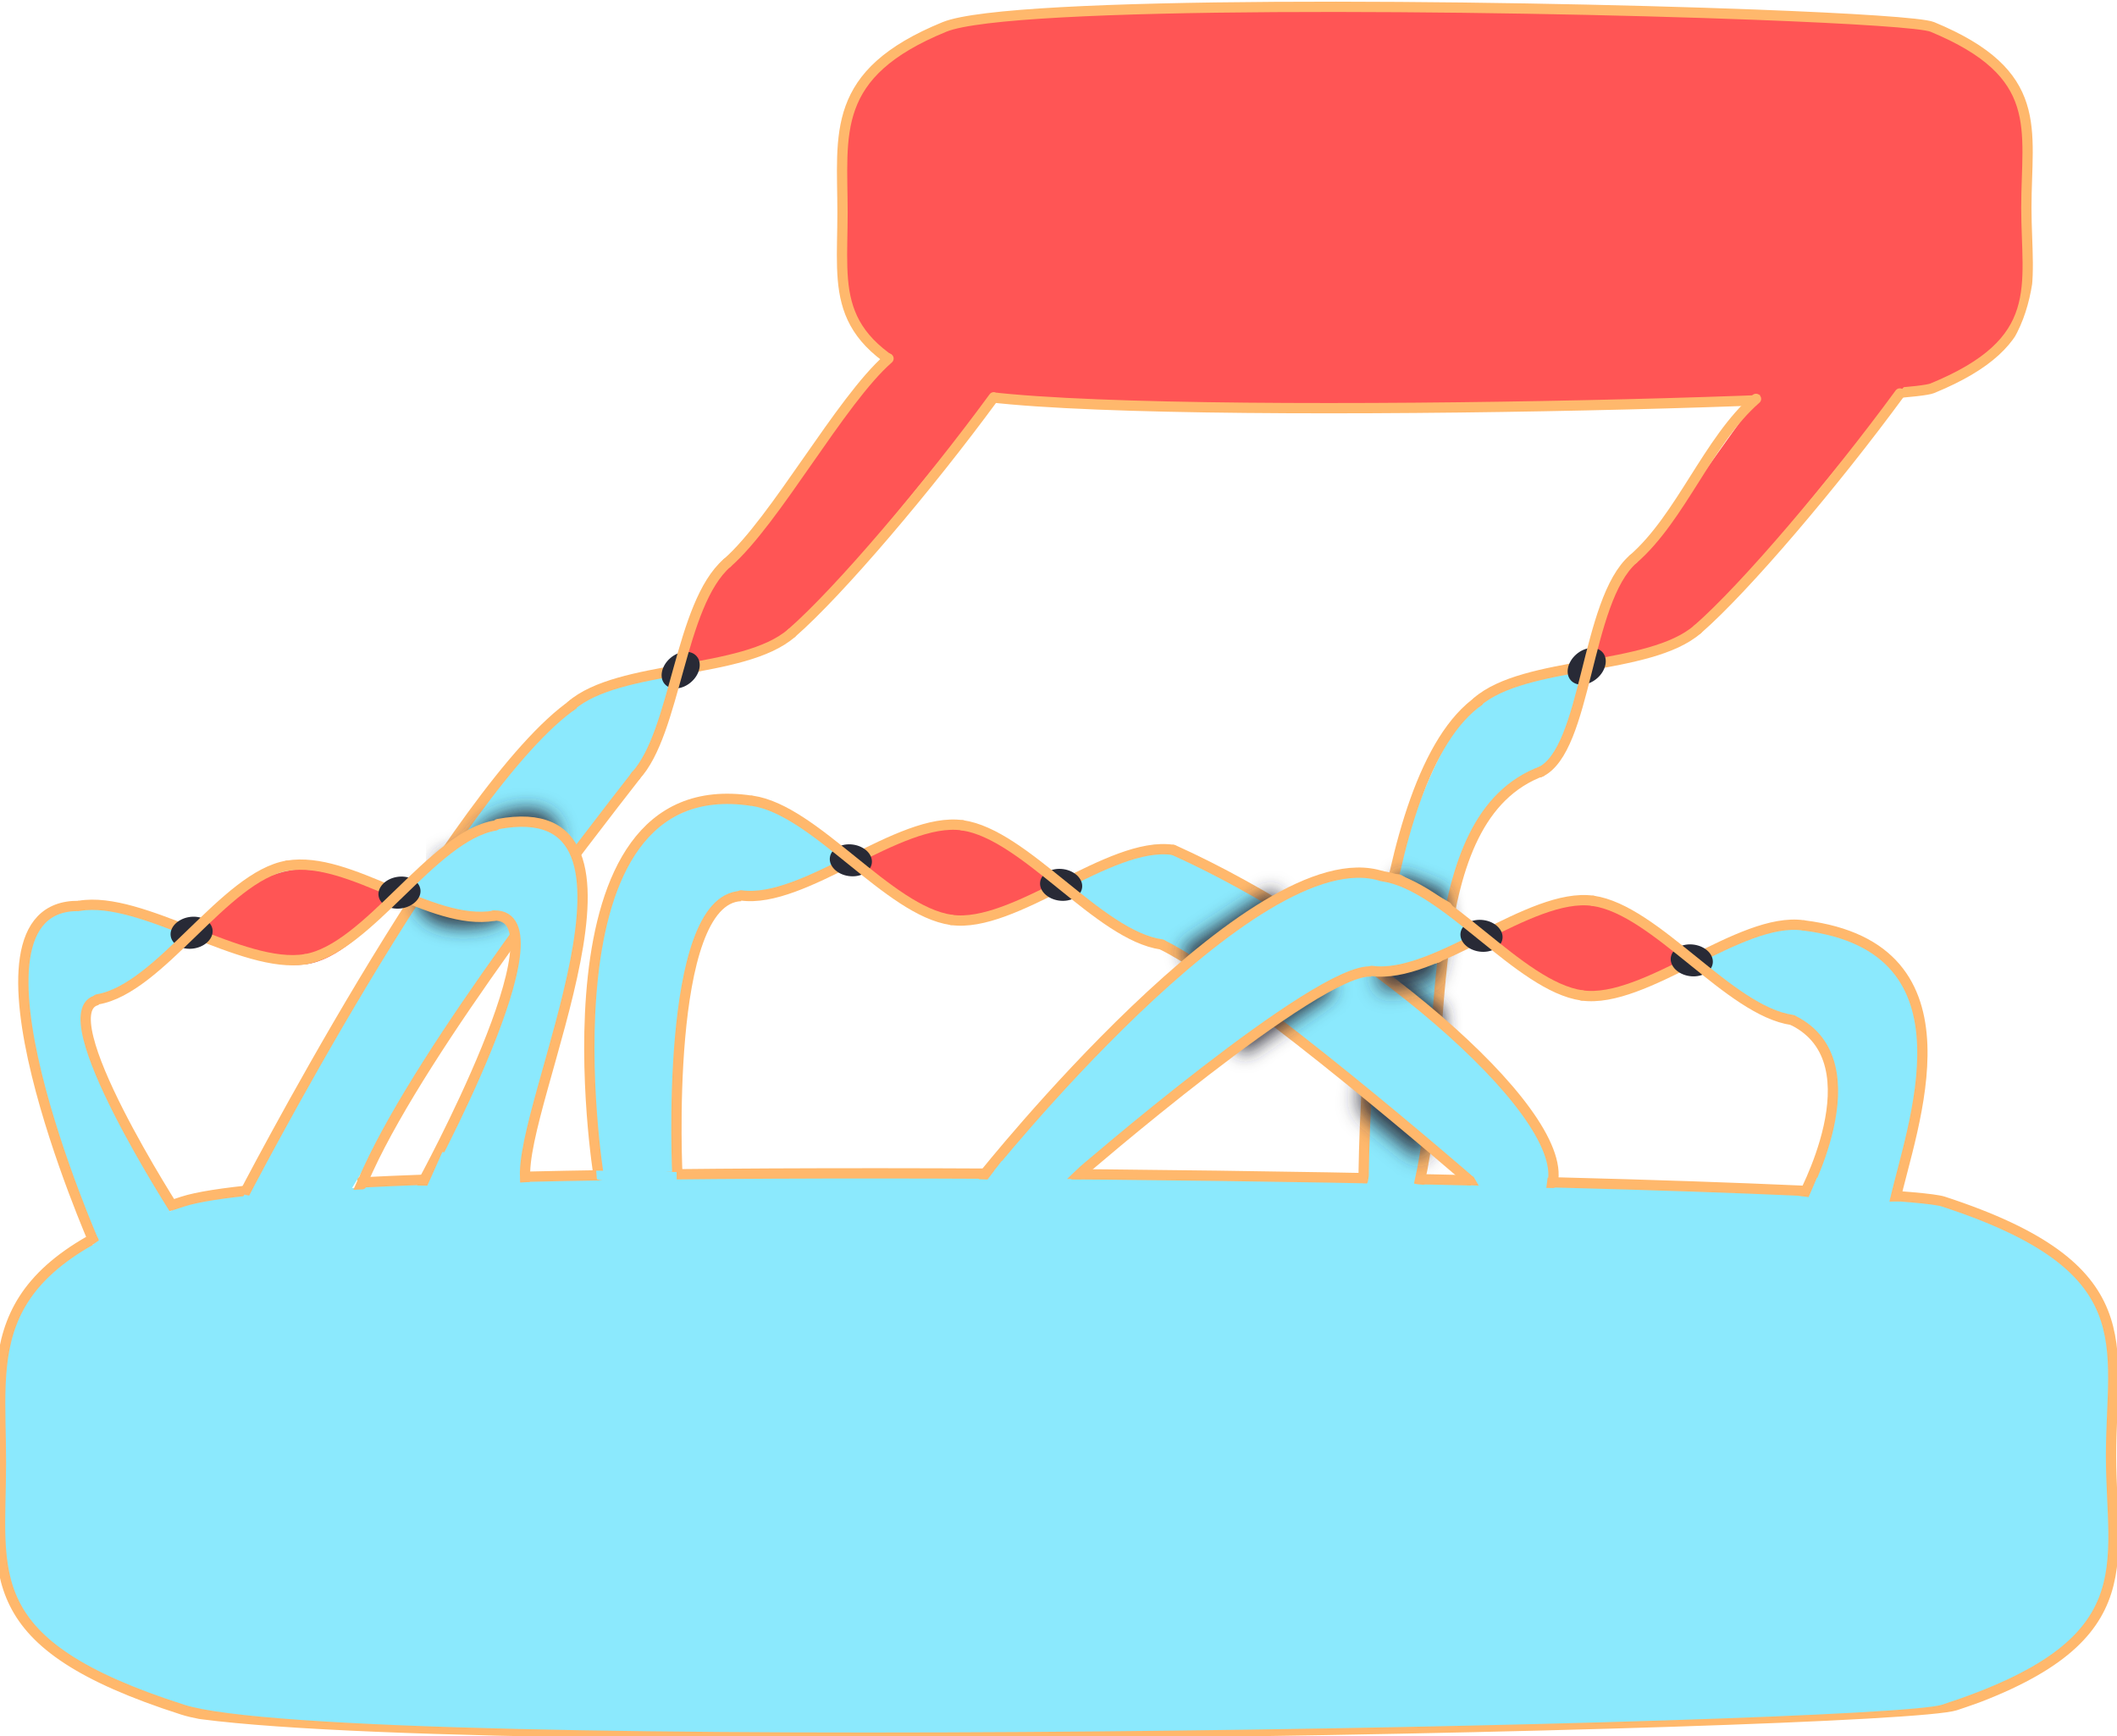
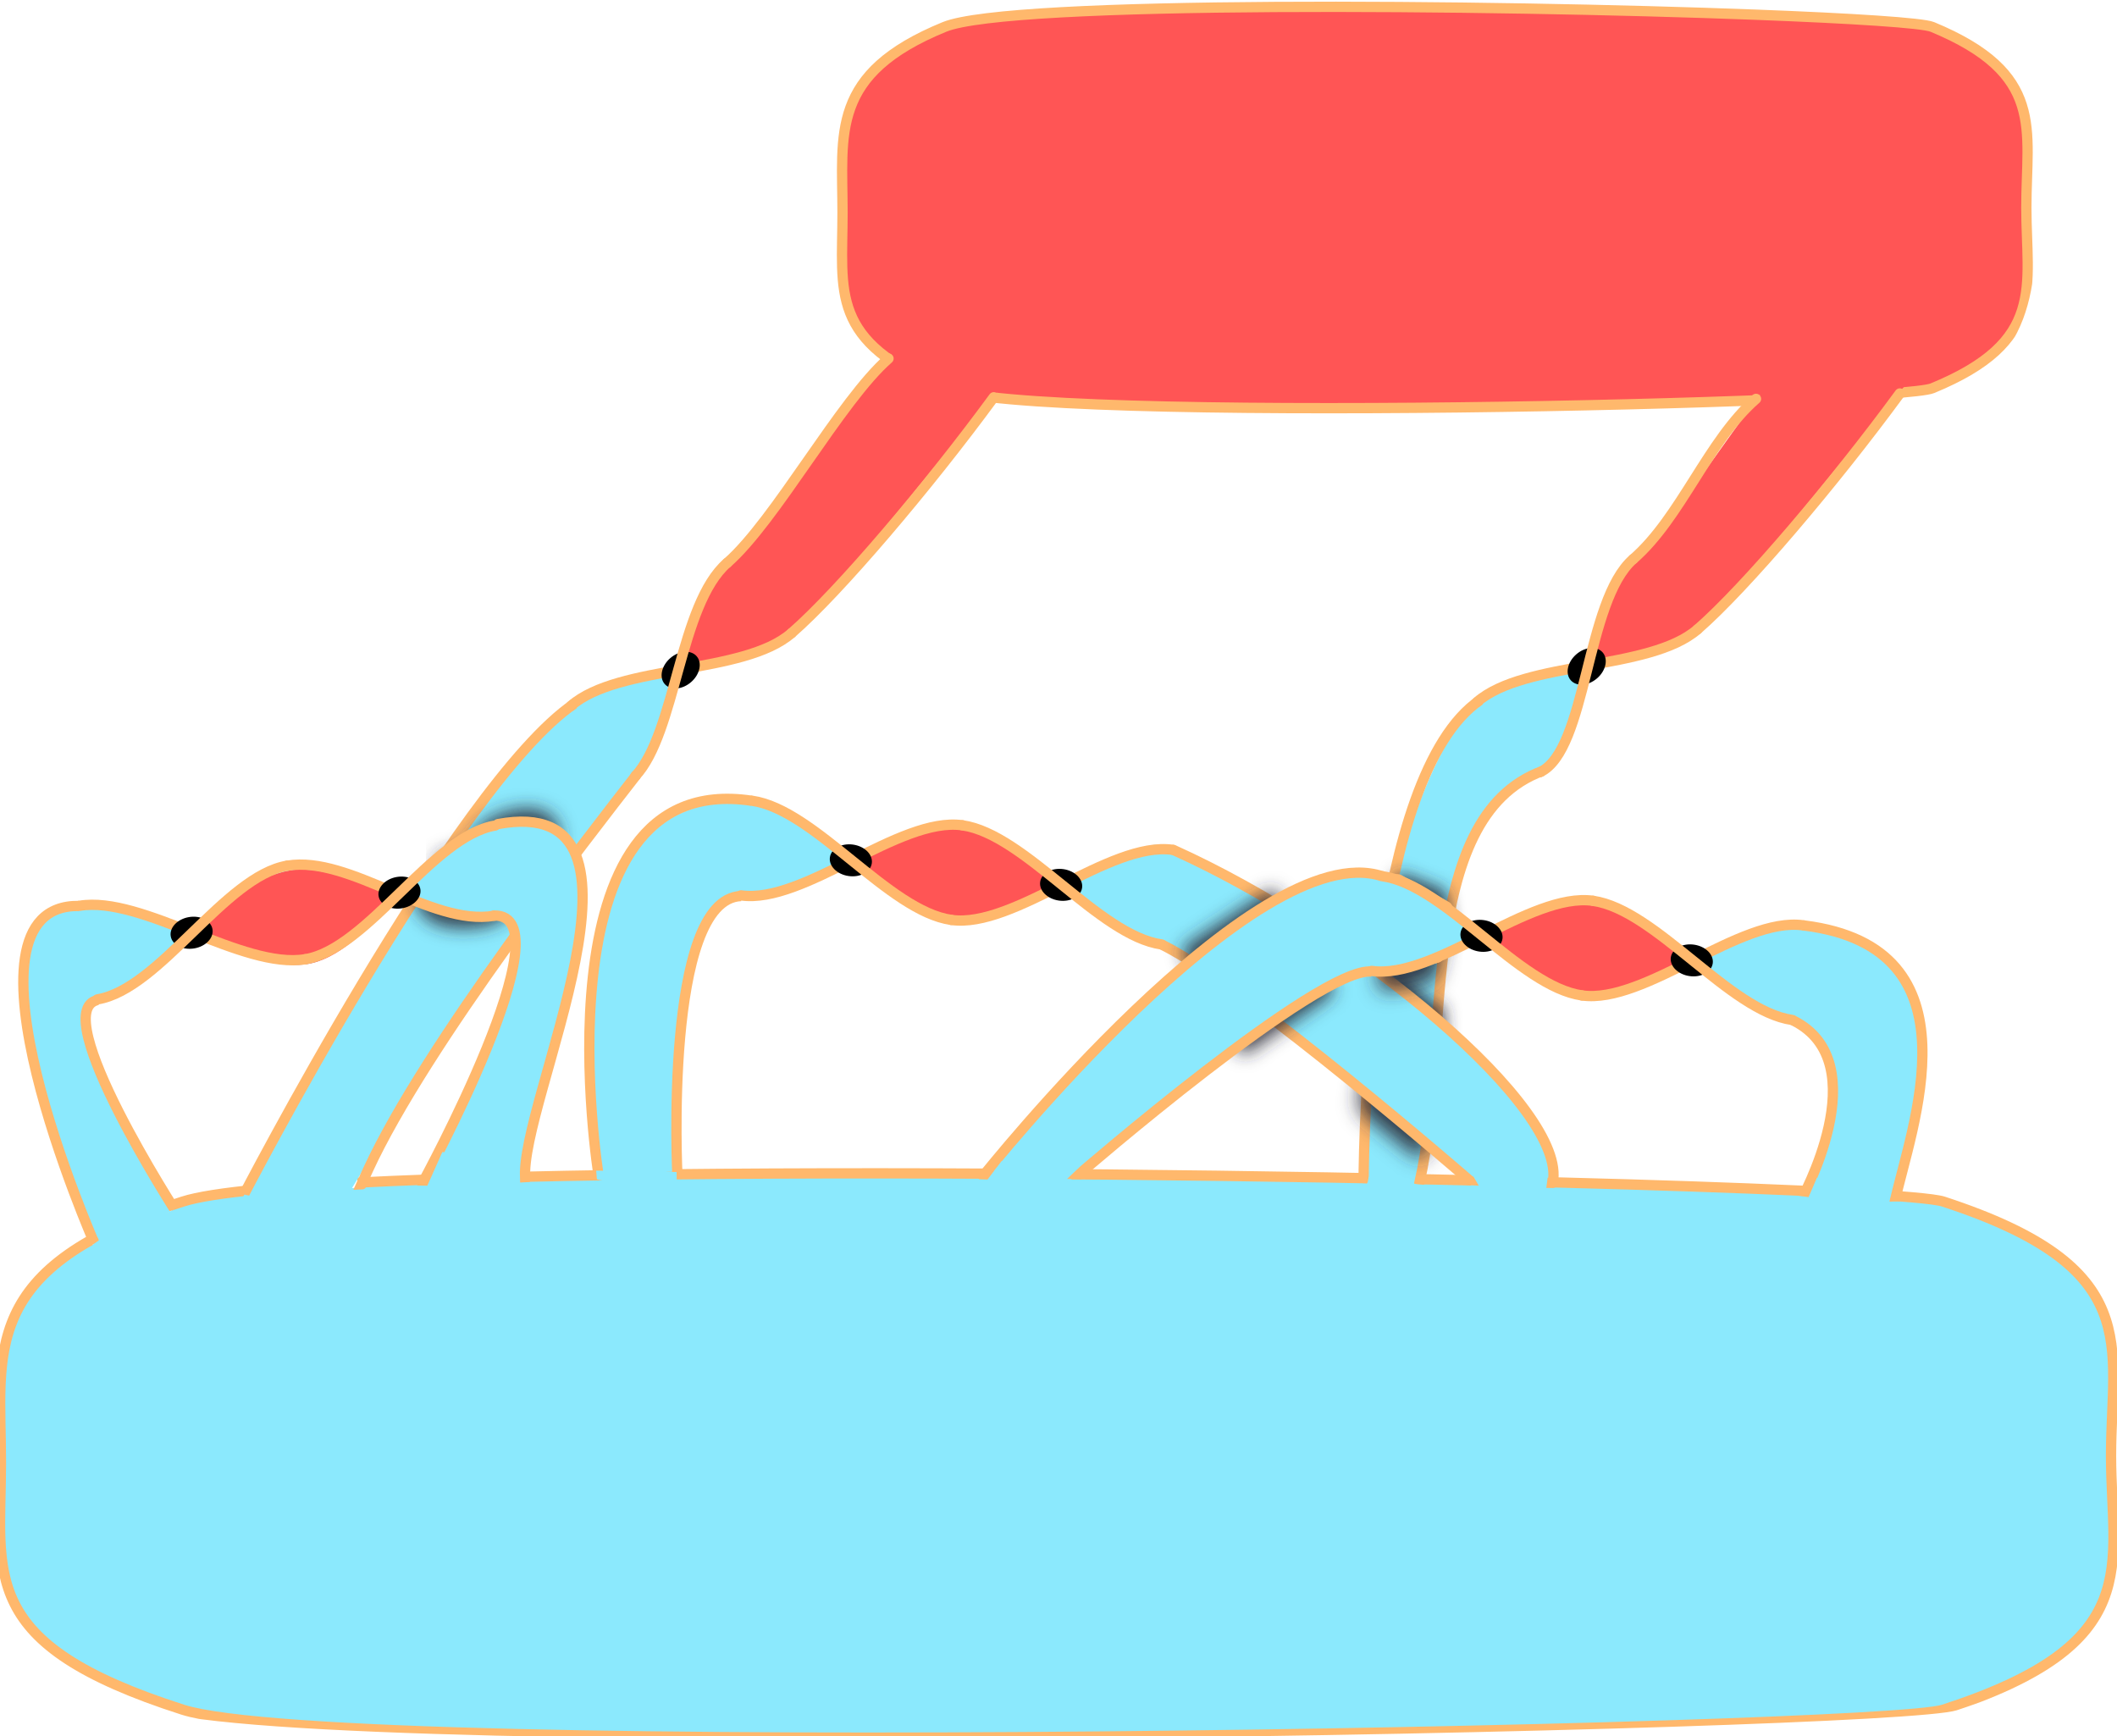
<svg xmlns="http://www.w3.org/2000/svg" xmlns:ns1="http://vectornator.io" stroke-miterlimit="10" style="fill-rule:nonzero;clip-rule:evenodd;stroke-linecap:round;stroke-linejoin:round;" version="1.1" viewBox="0 0 1000 820" xml:space="preserve">
  <defs>
    <filter color-interpolation-filters="sRGB" filterUnits="userSpaceOnUse" height="61.911" id="Filter" width="79.592" x="185.838" y="387.038">
      <feDropShadow dx="-3.599" dy="6.227" flood-color="#282a36" flood-opacity="0.9" in="SourceGraphic" result="Shadow" stdDeviation="4.253" />
    </filter>
    <filter color-interpolation-filters="sRGB" filterUnits="userSpaceOnUse" height="61.911" id="Filter_2" width="79.592" x="195.335" y="371.372">
      <feDropShadow dx="5.897" dy="-9.439" flood-color="#282a36" flood-opacity="0.9" in="SourceGraphic" result="Shadow" stdDeviation="4.253" />
    </filter>
    <filter color-interpolation-filters="sRGB" filterUnits="userSpaceOnUse" height="98.042" id="Filter_3" width="57.107" x="630.2" y="460.317">
      <feDropShadow dx="-3.275" dy="8.881" flood-color="#282a36" flood-opacity="0.9" in="SourceGraphic" result="Shadow" stdDeviation="4.596" />
    </filter>
    <filter color-interpolation-filters="sRGB" filterUnits="userSpaceOnUse" height="87.234" id="Filter_4" width="52.204" x="639.734" y="450.022">
      <feDropShadow dx="4.76" dy="-6.548" flood-color="#282a36" flood-opacity="0.9" in="SourceGraphic" result="Shadow" stdDeviation="3.825" />
    </filter>
    <filter color-interpolation-filters="sRGB" filterUnits="userSpaceOnUse" height="57.925" id="Filter_5" width="48.308" x="646.795" y="402.947">
      <feDropShadow dx="4.76" dy="-6.548" flood-color="#282a36" flood-opacity="0.9" in="SourceGraphic" result="Shadow" stdDeviation="3.825" />
    </filter>
    <filter color-interpolation-filters="sRGB" filterUnits="userSpaceOnUse" height="69.364" id="Filter_6" width="54.95" x="639.615" y="410.301">
      <feDropShadow dx="-3.275" dy="8.881" flood-color="#282a36" flood-opacity="0.9" in="SourceGraphic" result="Shadow" stdDeviation="4.596" />
    </filter>
    <filter color-interpolation-filters="sRGB" filterUnits="userSpaceOnUse" height="89.678" id="Filter_7" width="85.564" x="554.752" y="418.811">
      <feDropShadow dx="3.299" dy="3.938" flood-color="#282a36" flood-opacity="0.9" in="SourceGraphic" result="Shadow" stdDeviation="4.253" />
    </filter>
    <filter color-interpolation-filters="sRGB" filterUnits="userSpaceOnUse" height="89.678" id="Filter_8" width="85.564" x="547.976" y="409.783">
      <feDropShadow dx="-3.477" dy="-5.09" flood-color="#282a36" flood-opacity="0.9" in="SourceGraphic" result="Shadow" stdDeviation="4.253" />
    </filter>
  </defs>
  <clipPath id="ArtboardFrame_22">
    <rect height="820" width="1000" x="0" y="0" />
  </clipPath>
  <g clip-path="url(#ArtboardFrame_22)" id="Layer-1" ns1:layerName="Layer 1" visibility="hidden">
-     <path d="M-110.735-138.315L1054.77-138.315L1054.77 1059.06L-110.735 1059.06L-110.735-138.315Z" fill="#282a36" fill-rule="nonzero" opacity="1" stroke="none" />
+     <path d="M-110.735-138.315L1054.77-138.315L1054.77 1059.06L-110.735 1059.06L-110.735-138.315Z" class="fill-background" fill-rule="nonzero" opacity="1" stroke="none" />
  </g>
  <g clip-path="url(#ArtboardFrame_22)" id="Layer-2" ns1:layerName="Layer 2">
    <g opacity="1">
      <clipPath id="ClipPath">
        <path d="M-7.815 683.16C-17.29 624.236 35.338 572.159 35.338 572.159L43.624 588.029L81.246 571.775L75.921 557.681L116.65 548.498L118.694 564.551L169.208 560.989L166.567 539.694C166.567 539.694 189.219 538.048 197.018 537.72C198.605 537.653 202.698 559.552 202.698 559.552L247.725 558.435C247.725 558.435 243.945 535.862 246.335 535.78C260.931 535.281 293.989 531.335 293.989 531.335L304.463 530.897L334.553 543.06L335.434 530.438C335.434 530.438 351.029 529.556 357.392 529.483C360.725 529.445 360.486 545.597 360.486 545.597L396.799 542.648C396.799 542.648 394.59 520.709 398.538 520.656C423.208 520.326 522.762 511.549 522.762 511.549C522.762 511.549 469.301 560.701 482.59 541.041C495.878 521.38 508.468 552.187 508.468 552.187L533.792 541.034L571.782 521.942C571.782 521.942 592.904 522.265 612.264 524.123C615.851 524.467 616.056 537.665 616.056 537.665L642.059 541.357L653.922 523.528L827.865 528.609L804.605 548.903L844.557 550.088L853.554 535.352L879.399 540.496L884.354 550.934L911.663 557.603C911.663 557.603 918.143 542.697 918.606 542.85C1016.33 575.255 1005.34 628.716 1005.34 683.16C1005.34 737.837 1022.73 775.453 924.284 807.856C893.362 818.034 150.136 832.844 73.237 807.856C-26.463 775.459 1.66 742.084-7.815 683.16Z" />
      </clipPath>
      <g clip-path="url(#ClipPath)">
        <path d="M0.45 690.982C0.45 638.186-10.433 598.752 86.333 567.571C141.427 549.818 544.684 552.727 769.143 559.454C851.522 561.923 909.818 564.906 917.98 567.571C1013.48 598.756 997.184 635.178 997.184 687.571C997.184 740.189 1014.18 776.388 917.98 807.571C887.763 817.366 161.479 831.618 86.333 807.571C-11.094 776.394 0.45 743.987 0.45 690.982Z" class="fill-blue stroke-orange stroke-orange" fill="#8be9fd" fill-rule="nonzero" opacity="1" stroke="#ffb86c" stroke-linecap="round" stroke-linejoin="round" stroke-width="4.861" />
      </g>
    </g>
    <g opacity="1">
      <clipPath id="ClipPath_2">
        <path d="M393.34 94.922C388.024 53.013 417.55 15.974 417.55 15.974L425.258 7.436L431.067 9.667L440.319 5.676L463.169-0.855L470.435-0.643L478.377-4.038L491.174-7.117C491.174-7.117 503.882-8.287 508.258-8.521C509.148-8.568 519.603-8.508 519.603-8.508C519.603-8.508 531.111 8.438 530.587-8.441C530.063-25.32 534.585-9.842 535.926-9.9C544.115-10.255 562.662-13.062 562.662-13.062L568.538-13.373L585.42-4.723L585.914-13.7C585.914-13.7 594.663-14.327 598.233-14.379C600.103-14.406 599.969-2.918 599.969-2.918L620.341-5.016C620.341-5.016 619.102-20.619 621.317-20.657C635.158-20.892 691.011-27.134 691.011-27.134L678.398-7.89L699.49-10.47L718.513-19.743C718.513-19.743 730.363-19.512 741.225-18.191C743.237-17.947 743.352-8.559 743.352-8.559L757.941-5.934L764.596-18.614L862.184-15.001C862.184-15.001 856.156 15 852.186-0.345C848.216-15.691 868.786-0.552 868.786-0.552L876.596-10.205L891.096-6.546L891.566-1.024L906.647 2.143C906.647 2.143 912.833-4.981 913.092-4.872C967.919 18.176 961.751 56.199 961.751 94.922C961.751 133.81 963.337 171.469 908.105 194.516C890.757 201.754 482.386 206.29 439.243 188.517C383.308 165.476 398.655 136.831 393.34 94.922Z" />
      </clipPath>
      <g clip-path="url(#ClipPath_2)">
        <path d="M397.977 100.485C397.977 62.934 391.871 34.888 446.16 12.711C477.07 0.084 703.31 2.153 829.239 6.937C875.456 8.693 908.162 10.815 912.741 12.711C966.317 34.89 957.177 60.795 957.177 98.059C957.177 135.483 966.714 161.229 912.741 183.408C895.788 190.374 488.319 200.511 446.16 183.408C391.5 161.233 397.977 138.184 397.977 100.485Z" class="fill-red stroke-orange stroke-orange" fill="#ff5555" fill-rule="nonzero" opacity="1" stroke="#ffb86c" stroke-linecap="round" stroke-linejoin="round" stroke-width="4.861" />
      </g>
    </g>
  </g>
  <g id="Layer-7" ns1:layerName="Layer 7">
    <g opacity="1">
      <clipPath id="ClipPath_3">
        <path d="M323.318 323.12C303.944 304.696 161.993 315.627 179.836 296.863C197.679 278.099 85.156 600.85 104.53 619.273C123.905 637.697 402.262 354.33 384.419 373.094C366.576 391.858 342.692 341.543 323.318 323.12Z" />
      </clipPath>
      <g clip-path="url(#ClipPath_3)">
        <path d="M449.343 231.164C425.825 249.789 366.122 247.311 342.604 265.935L342.598 265.929C319.079 284.553 317.206 355.736 301.908 366.861C269.427 390.478 166.208 561.31 166.208 561.31C166.208 561.31 103.379 586.702 115.407 564.306C228.659 353.437 266.072 336.195 266.072 336.195C285.554 320.767 328.796 317.223 356.541 308.026C362.29 306.12 367.36 303.703 371.397 300.506L371.403 300.513C394.921 281.888 390.614 219.054 421.802 193.513C445.742 173.907 561.875 31.397 657.362 34.365C756.42 37.444 710.161 111.828 723.004 130.623C723.004 130.623 706.688 141.579 706.501 141.132C683.195 85.394 746.421 78.898 657.106 73.31C612.632 70.527 462.326 226.229 448.345 231.283" class="fill-blue" fill="#8be9fd" fill-rule="nonzero" opacity="1" stroke="none" />
      </g>
    </g>
    <g opacity="1">
      <clipPath id="ClipPath_4">
        <path d="M323.318 323.12C303.944 304.696 306.755 269.717 324.598 250.953C332.745 242.387 287.499 208.818 326.481 174.587C372.884 133.838 445.577 172.543 443.605 175.312C441.634 178.081 567.11 192.741 548.135 226.868C515.654 285.288 406.022 305.826 394.759 317.671C376.916 336.435 342.692 341.543 323.318 323.12Z" />
      </clipPath>
      <g clip-path="url(#ClipPath_4)">
        <path d="M426.319 162.817C402.801 181.442 366.122 247.311 342.604 265.935L341.721 269.436C312.932 299.918 326.46 341.631 294.778 364.713C274.571 379.434 367.244 433.623 367.244 433.623L339.68 462.61C339.68 462.61 209.774 359.778 265.613 330.08C299.124 312.257 328.796 317.223 356.541 308.026C362.29 306.12 367.36 303.703 371.397 300.506L371.403 300.513C394.921 281.888 450.107 207.214 481.291 173.351C538.871 110.825 593.546 40.714 613.741 70.268L560.548 38.568C560.548 38.568 534.253 62.992 492.196 78.196" class="fill-red" fill="#ff5555" fill-rule="nonzero" opacity="1" stroke="none" />
      </g>
    </g>
    <g opacity="1">
      <path d="M373.872 299.073C351.249 318.775 292.346 313.69 269.723 333.392" fill="none" opacity="1" class="stroke-orange stroke-orange" stroke="#ffb86c" stroke-linecap="round" stroke-linejoin="round" stroke-width="4.861" />
-       <path d="M313.986 323.098C311.266 319.974 312.437 314.502 316.602 310.875C320.767 307.248 326.348 306.839 329.069 309.963C331.789 313.087 330.618 318.559 326.453 322.186C322.288 325.813 316.706 326.222 313.986 323.098Z" fill="#282a36" fill-rule="nonzero" opacity="1" stroke="none" />
+       <path d="M313.986 323.098C311.266 319.974 312.437 314.502 316.602 310.875C320.767 307.248 326.348 306.839 329.069 309.963C331.789 313.087 330.618 318.559 326.453 322.186C322.288 325.813 316.706 326.222 313.986 323.098Z" class="fill-background" fill-rule="nonzero" opacity="1" stroke="none" />
      <path d="M300.104 366.588C319.34 346.096 320.867 285.579 343.491 265.877" fill="none" opacity="1" class="stroke-orange stroke-orange" stroke="#ffb86c" stroke-linecap="round" stroke-linejoin="round" stroke-width="4.861" />
      <path d="M373.878 299.079C396.502 279.377 438.532 229.803 469.428 187.656" fill="none" opacity="1" class="stroke-orange stroke-orange" stroke="#ffb86c" stroke-linecap="round" stroke-linejoin="round" stroke-width="4.861" />
      <path d="M419.696 169.357C397.072 189.059 366.12 246.182 343.497 265.884" fill="none" opacity="1" class="stroke-orange stroke-orange" stroke="#ffb86c" stroke-linecap="round" stroke-linejoin="round" stroke-width="4.861" />
    </g>
    <g opacity="1">
      <clipPath id="ClipPath_5">
        <path d="M29.291 95.637L428.341 172.202L439.46 178.014L485.006 186.836L502.216 188.053L976.023 281.95L958.916 571.429L737.184 559.732C737.184 559.732 689.493 556.777 552.168 556.646C507.276 556.604 454.04 555.473 401.27 554.99C383.693 554.829 355.397 555.691 338.539 556.545C272.647 559.883 189.405 553.291 189.405 553.291L171.561 561.773L117.467 564.703L87.799 558.541L5.573 591.122L29.291 95.637Z" />
      </clipPath>
      <g clip-path="url(#ClipPath_5)">
        <path d="M271.157 332.465C215.155 370.609 113.587 567.355 113.587 567.355L167.387 567.029C167.387 567.029 169.673 561.617 173.934 552.363C201.005 493.58 278.792 394.086 300.699 365.947" fill="none" opacity="1" class="stroke-orange stroke-orange" stroke="#ffb86c" stroke-linecap="butt" stroke-linejoin="round" stroke-width="4.861" />
      </g>
    </g>
  </g>
  <g clip-path="url(#ArtboardFrame_22)" id="Layer-6" ns1:layerName="Layer 6">
    <g opacity="1">
      <clipPath id="ClipPath_6">
        <path d="M751.294 321.322C731.92 302.898 589.97 313.829 607.813 295.065C625.656 276.301 630.696 574.548 650.07 592.971C669.444 611.395 724.859 552.623 707.016 571.386C689.173 590.15 770.669 339.745 751.294 321.322Z" />
      </clipPath>
      <g clip-path="url(#ClipPath_6)">
        <path d="M877.32 229.366C853.801 247.99 794.099 245.512 770.58 264.137L770.574 264.13C747.056 282.755 751.761 350.55 728.565 363.744C665.038 399.878 686.086 490.904 671.911 558.966C658.064 625.455 645.011 581.614 644.509 556.197C641.359 396.708 694.049 334.397 694.049 334.397C713.531 318.969 756.772 315.424 784.518 306.228C790.267 304.322 795.337 301.905 799.374 298.708L799.379 298.715C822.898 280.09 818.591 217.255 849.778 191.714C873.718 172.109 989.852 29.599 1085.34 32.567C1184.4 35.646 1138.14 110.03 1150.98 128.825C1150.98 128.825 1134.66 139.78 1134.48 139.334C1111.17 83.596 1174.4 77.1 1085.08 71.512C1040.61 68.729 890.302 224.431 876.321 229.485" class="fill-blue" fill="#8be9fd" fill-rule="nonzero" opacity="1" stroke="none" />
      </g>
    </g>
    <g opacity="1">
      <clipPath id="ClipPath_7">
        <path d="M751.294 321.322C731.92 302.898 734.732 267.919 752.575 249.155C760.721 240.588 715.476 207.02 754.457 172.788C800.86 132.04 873.553 170.744 871.582 173.514C869.611 176.283 995.087 190.942 976.111 225.07C943.63 283.49 833.999 304.028 822.735 315.873C804.892 334.636 770.669 339.745 751.294 321.322Z" />
      </clipPath>
      <g clip-path="url(#ClipPath_7)">
        <path d="M854.296 161.019C830.777 179.643 794.099 245.512 770.58 264.137L769.698 267.638C740.908 298.12 754.437 339.833 722.754 362.915C702.548 377.636 795.22 431.825 795.22 431.825L767.656 460.812C767.656 460.812 637.75 357.979 693.59 328.282C727.101 310.459 756.772 315.424 784.518 306.228C790.267 304.322 795.337 301.905 799.374 298.708L799.379 298.715C822.898 280.09 878.084 205.415 909.268 171.553C966.848 109.026 1021.52 38.916 1041.72 68.47L988.524 36.769C988.524 36.769 962.23 61.193 920.172 76.398" class="fill-red" fill="#ff5555" fill-rule="nonzero" opacity="1" stroke="none" />
      </g>
    </g>
    <g opacity="1">
      <path d="M801.849 297.275C779.225 316.977 720.323 311.892 697.699 331.594" fill="none" opacity="1" class="stroke-orange stroke-orange" stroke="#ffb86c" stroke-linecap="round" stroke-linejoin="round" stroke-width="4.861" />
-       <path d="M741.962 321.3C739.242 318.176 740.413 312.703 744.578 309.076C748.743 305.449 754.325 305.041 757.045 308.165C759.765 311.289 758.594 316.761 754.429 320.388C750.264 324.015 744.683 324.423 741.962 321.3Z" fill="#282a36" fill-rule="nonzero" opacity="1" stroke="none" />
+       <path d="M741.962 321.3C739.242 318.176 740.413 312.703 744.578 309.076C748.743 305.449 754.325 305.041 757.045 308.165C759.765 311.289 758.594 316.761 754.429 320.388C750.264 324.015 744.683 324.423 741.962 321.3Z" class="fill-background" fill-rule="nonzero" opacity="1" stroke="none" />
      <path d="M727.49 364.724C749.748 354.209 748.844 283.781 771.467 264.079" fill="none" opacity="1" class="stroke-orange stroke-orange" stroke="#ffb86c" stroke-linecap="round" stroke-linejoin="round" stroke-width="4.861" />
      <path d="M801.855 297.281C824.479 277.579 866.509 228.004 897.405 185.858" fill="none" opacity="1" class="stroke-orange stroke-orange" stroke="#ffb86c" stroke-linecap="round" stroke-linejoin="round" stroke-width="4.861" />
      <path d="M829.481 188.406C806.857 208.108 794.097 244.383 771.473 264.085" fill="none" opacity="1" class="stroke-orange stroke-orange" stroke="#ffb86c" stroke-linecap="round" stroke-linejoin="round" stroke-width="4.861" />
    </g>
    <g opacity="1">
      <clipPath id="ClipPath_8">
        <path d="M457.267 93.838L856.318 170.404L867.437 176.216L912.982 185.038L930.192 186.255L1404 280.152L1386.89 569.63L1165.16 557.934C1165.16 557.934 1117.47 554.979 980.144 554.848C935.252 554.805 882.017 553.675 829.246 553.192C811.669 553.031 783.373 553.893 766.516 554.747C741.611 556.008 692.423 558.846 674.535 559.581C670.294 559.756 667.938 559.059 667.938 559.059L668.891 553.732C668.891 553.732 652.357 555.309 647.345 554.585C646.062 554.4 646.648 559.209 645.387 559.043C631.44 557.201 617.381 551.493 617.381 551.493L601.571 558.007L546.469 557.515L515.775 556.743L433.55 589.324L457.267 93.838Z" />
      </clipPath>
      <g clip-path="url(#ClipPath_8)">
        <path d="M699.133 330.666C646.905 366.241 644.272 535.244 644.117 558.116C644.106 559.768 668.329 567.852 670.638 557.929C684.89 496.675 668.254 386.22 728.676 364.149" fill="none" opacity="1" class="stroke-orange stroke-orange" stroke="#ffb86c" stroke-linecap="butt" stroke-linejoin="round" stroke-width="4.861" />
      </g>
    </g>
  </g>
  <g clip-path="url(#ArtboardFrame_22)" id="Layer-5" ns1:layerName="Layer 5">
    <g opacity="1">
      <path d="M222.466 405.731C227.097 397.843 249.359 391.503 252.964 401.498C256.57 411.492 240.126 421.432 236.238 424.672C233.793 426.71 211.559 430.535 206.125 420.96C201.441 412.705 212.092 423.403 222.466 405.731Z" class="fill-blue stroke-orange stroke-orange" fill="#8be9fd" fill-rule="nonzero" filter="url(#Filter)" stroke="#ffb86c" stroke-linecap="butt" stroke-linejoin="round" stroke-width="9.836" ns1:shadowAngle="2.09486" ns1:shadowColor="#282a36" ns1:shadowOffset="7.19178" ns1:shadowOpacity="0.9" ns1:shadowRadius="8.50685" />
      <path d="M222.466 405.731C227.097 397.843 249.359 391.503 252.964 401.498C256.57 411.492 240.126 421.432 236.238 424.672C233.793 426.71 211.559 430.535 206.125 420.96C201.441 412.705 212.092 423.403 222.466 405.731Z" class="fill-blue stroke-orange stroke-orange" fill="#8be9fd" fill-rule="nonzero" filter="url(#Filter_2)" stroke="#ffb86c" stroke-linecap="butt" stroke-linejoin="round" stroke-width="9.836" ns1:shadowAngle="-1.01235" ns1:shadowColor="#282a36" ns1:shadowOffset="11.1301" ns1:shadowOpacity="0.9" ns1:shadowRadius="8.50685" />
      <path d="M225.329 431.843C192.503 427.19 167.091 406.872 137.381 411.031L137.379 411.022C107.669 415.18 93.353 455.317 46.137 472.013C24.998 479.489 82.24 571.156 82.24 571.156L45.715 591.732C45.715 591.732-24.676 424.732 38.514 427.383C76.436 428.974 38.717 427.324 38.717 427.324C63.328 423.88 99.513 448.274 128.097 454.386C134.019 455.652 139.616 456.134 144.715 455.42L144.717 455.429C174.427 451.27 198.655 394.275 238.48 388.033C322.455 374.871 238.033 533.166 248.334 560.305C248.334 560.305 185.613 591.512 199.619 562.017C260.036 434.786 249.662 435.292 225.329 431.843Z" class="fill-blue" fill="#8be9fd" fill-rule="nonzero" opacity="1" stroke="none" />
      <clipPath id="ClipPath_9">
        <path d="M94.021 452.783C86.637 427.087 104.55 396.147 129.436 388.996C154.322 381.844 180.482 396.878 187.866 422.573C195.25 448.269 181.062 474.897 156.176 482.048C131.29 489.199 101.405 478.478 94.021 452.783Z" />
      </clipPath>
      <g clip-path="url(#ClipPath_9)">
        <path d="M243.379 439.126C213.669 443.285 167.091 406.872 137.381 411.031L137.379 411.022C95.995 419.087 91.934 458.278 46.137 472.013C22.191 479.195 73.755 568.124 73.755 568.124L35.311 579.171C35.311 579.171-24.676 424.732 38.514 427.383C76.436 428.974 38.717 427.324 38.717 427.324C63.328 423.88 99.513 448.274 128.097 454.386C134.019 455.652 139.616 456.134 144.715 455.42L144.717 455.429C174.427 451.27 196.61 400.921 236.435 394.679C320.41 381.517 310.846 467.485 313.304 503.195L273.936 513.101C273.936 513.101 287.942 447.423 243.974 439.249" class="fill-red" fill="#ff5555" fill-rule="nonzero" opacity="1" stroke="none" />
        <path d="M223.096 391.773L194.758 428.713L237.77 432.762L266.867 394.81L223.096 391.773Z" fill="none" opacity="1" class="stroke-orange stroke-orange" stroke="#ffb86c" stroke-linecap="butt" stroke-linejoin="round" stroke-width="4.861" />
      </g>
    </g>
    <g opacity="1">
      <path d="M144.257 453.079C114.67 458.039 67.125 422.899 37.538 427.859" fill="none" opacity="1" class="stroke-orange stroke-orange" stroke="#ffb86c" stroke-linecap="round" stroke-linejoin="round" stroke-width="4.861" />
-       <path d="M80.649 442.235C79.964 438.15 83.824 434.098 89.271 433.185C94.718 432.272 99.689 434.843 100.373 438.928C101.058 443.014 97.198 447.066 91.751 447.979C86.304 448.892 81.334 446.32 80.649 442.235Z" fill="#282a36" fill-rule="nonzero" opacity="1" stroke="none" />
+       <path d="M80.649 442.235C79.964 438.15 83.824 434.098 89.271 433.185C94.718 432.272 99.689 434.843 100.373 438.928C101.058 443.014 97.198 447.066 91.751 447.979C86.304 448.892 81.334 446.32 80.649 442.235Z" class="fill-background" fill-rule="nonzero" opacity="1" stroke="none" />
      <path d="M46.072 472.043C75.659 467.083 106.136 413.856 135.723 408.896" fill="none" opacity="1" class="stroke-orange stroke-orange" stroke="#ffb86c" stroke-linecap="round" stroke-linejoin="round" stroke-width="4.861" />
      <path d="M233.242 432.59C203.654 437.55 165.312 403.944 135.725 408.904" fill="none" opacity="1" class="stroke-orange stroke-orange" stroke="#ffb86c" stroke-linecap="round" stroke-linejoin="round" stroke-width="4.861" />
-       <path d="M178.836 423.28C178.151 419.195 182.011 415.143 187.458 414.23C192.905 413.317 197.876 415.888 198.56 419.973C199.245 424.058 195.385 428.11 189.938 429.023C184.491 429.937 179.521 427.365 178.836 423.28Z" fill="#282a36" fill-rule="nonzero" opacity="1" stroke="none" />
+       <path d="M178.836 423.28C178.151 419.195 182.011 415.143 187.458 414.23C192.905 413.317 197.876 415.888 198.56 419.973C199.245 424.058 195.385 428.11 189.938 429.023C184.491 429.937 179.521 427.365 178.836 423.28Z" class="fill-background" fill-rule="nonzero" opacity="1" stroke="none" />
      <path d="M144.259 453.088C173.846 448.127 204.323 394.901 233.91 389.94" fill="none" opacity="1" class="stroke-orange stroke-orange" stroke="#ffb86c" stroke-linecap="round" stroke-linejoin="round" stroke-width="4.861" />
      <clipPath id="ClipPath_10">
        <path d="M-640.105 498.14L355.646 265.075L250.207 558.307L245.683 558.582L245.417 547.755L208.944 544.175L201.855 560.075L194.949 559.934L144.659 534.655C144.659 534.655 85.25 570.334 81.24 571.72C69.554 575.758 43.347 577.093 43.347 577.093L46.714 585.907L40.078 590.44L-379.141 700.085L-474.414 735.782L-542.957 791.679L-640.105 498.14Z" />
      </clipPath>
      <g clip-path="url(#ClipPath_10)">
        <path d="M37.336 427.923C-25.902 426.982 44.732 587.556 44.732 587.556L84.005 573.72C84.005 573.72 21.698 477.474 46.163 472.331" fill="none" opacity="1" class="stroke-orange stroke-orange" stroke="#ffb86c" stroke-linecap="butt" stroke-linejoin="round" stroke-width="4.861" />
        <path d="M233.313 432.454C269.144 431.497 199.417 559.068 199.417 559.068L248.12 557.034C244.697 521.404 318.849 373.815 235.261 389.243" fill="none" opacity="1" class="stroke-orange stroke-orange" stroke="#ffb86c" stroke-linecap="round" stroke-linejoin="round" stroke-width="4.861" />
      </g>
    </g>
  </g>
  <g clip-path="url(#ArtboardFrame_22)" id="Layer-3" ns1:layerName="Layer 3">
    <g opacity="1">
      <path d="M654.702 466.792L648.831 513.682L674.034 534.122L675.226 480.791L654.702 466.792Z" class="fill-blue stroke-orange stroke-orange" fill="#8be9fd" fill-rule="nonzero" filter="url(#Filter_3)" stroke="#ffb86c" stroke-linecap="butt" stroke-linejoin="round" stroke-width="7.733" ns1:shadowAngle="1.92412" ns1:shadowColor="#282a36" ns1:shadowOffset="9.46575" ns1:shadowOpacity="0.9" ns1:shadowRadius="9.19178" />
      <path d="M654.956 468.564L646.968 514.859L673.446 531.811C673.446 531.811 676.765 479.912 674.23 482.905C671.696 485.899 666.422 478.582 666.422 478.582L654.956 468.564Z" class="fill-blue stroke-orange stroke-orange" fill="#8be9fd" fill-rule="nonzero" filter="url(#Filter_4)" stroke="#ffb86c" stroke-linecap="butt" stroke-linejoin="round" stroke-width="4.861" ns1:shadowAngle="-0.942214" ns1:shadowColor="#282a36" ns1:shadowOffset="8.09589" ns1:shadowOpacity="0.9" ns1:shadowRadius="7.65068" />
      <path d="M551.039 445.272C521.335 441.063 486.626 393.203 456.923 388.994L456.924 388.985C427.221 384.777 402.376 419.398 352.385 422.404C330.004 423.751 318.456 459.534 319.665 559.3C319.698 562.066 282.032 557.953 281.942 556.927C271.274 435.807 285.456 377.443 357.385 377.404C395.341 377.384 357.597 377.404 357.597 377.404C382.202 380.891 410.242 414.33 436.026 428.099C441.368 430.952 446.614 432.96 451.712 433.683L451.711 433.691C481.415 437.9 534.439 389.158 556.641 400.636C673.337 460.967 737.836 526.655 733.136 561.507L697.47 562.111C697.47 562.111 591.577 465.555 551.577 445.555" class="fill-blue" fill="#8be9fd" fill-rule="nonzero" opacity="1" stroke="none" />
      <clipPath id="ClipPath_11">
        <path d="M408.489 414.031C408.489 387.296 429.479 365.622 455.373 365.622C481.266 365.622 502.256 387.296 502.256 414.031C502.256 440.767 481.266 462.44 455.373 462.44C429.479 462.44 408.489 440.767 408.489 414.031Z" />
      </clipPath>
      <g clip-path="url(#ClipPath_11)">
        <path d="M551.039 445.272C521.335 441.063 486.626 393.203 456.923 388.994L456.924 388.985C414.922 385.307 400.194 421.852 352.385 422.404C327.387 422.693 352.385 522.404 352.385 522.404L312.385 522.404C312.385 522.404 297.385 357.404 357.385 377.404C393.393 389.407 357.597 377.404 357.597 377.404C382.202 380.891 410.242 414.33 436.026 428.099C441.368 430.952 446.614 432.96 451.712 433.683L451.711 433.691C481.415 437.9 516.641 395.636 556.641 400.636C640.985 411.179 608.049 491.161 600.549 526.161L559.976 524.81C559.976 524.81 591.577 465.555 551.577 445.555" class="fill-red" fill="#ff5555" fill-rule="nonzero" opacity="1" stroke="none" />
      </g>
    </g>
    <g opacity="1">
      <path d="M350.048 422.938C379.751 427.147 424.883 385.613 454.586 389.822" fill="none" opacity="1" class="stroke-orange stroke-orange" stroke="#ffb86c" stroke-linecap="round" stroke-linejoin="round" stroke-width="4.861" />
-       <path d="M392.014 404.968C392.595 400.867 397.499 398.17 402.967 398.945C408.435 399.72 412.397 403.673 411.816 407.774C411.235 411.875 406.331 414.571 400.863 413.797C395.394 413.022 391.433 409.069 392.014 404.968Z" fill="#282a36" fill-rule="nonzero" opacity="1" stroke="none" />
+       <path d="M392.014 404.968C392.595 400.867 397.499 398.17 402.967 398.945C408.435 399.72 412.397 403.673 411.816 407.774C411.235 411.875 406.331 414.571 400.863 413.797C395.394 413.022 391.433 409.069 392.014 404.968Z" class="fill-background" fill-rule="nonzero" opacity="1" stroke="none" />
      <path d="M449.375 434.519C419.672 430.31 384.963 382.45 355.259 378.241" fill="none" opacity="1" class="stroke-orange stroke-orange" stroke="#ffb86c" stroke-linecap="round" stroke-linejoin="round" stroke-width="4.861" />
      <path d="M449.374 434.528C479.077 438.737 524.209 397.203 553.913 401.412" fill="none" opacity="1" class="stroke-orange stroke-orange" stroke="#ffb86c" stroke-linecap="round" stroke-linejoin="round" stroke-width="4.861" />
-       <path d="M491.34 416.558C491.921 412.456 496.825 409.76 502.293 410.535C507.761 411.309 511.723 415.262 511.142 419.363C510.561 423.465 505.657 426.161 500.189 425.386C494.721 424.611 490.759 420.659 491.34 416.558Z" fill="#282a36" fill-rule="nonzero" opacity="1" stroke="none" />
+       <path d="M491.34 416.558C491.921 412.456 496.825 409.76 502.293 410.535C507.761 411.309 511.723 415.262 511.142 419.363C510.561 423.465 505.657 426.161 500.189 425.386C494.721 424.611 490.759 420.659 491.34 416.558Z" class="fill-background" fill-rule="nonzero" opacity="1" stroke="none" />
      <path d="M548.701 446.109C518.998 441.9 484.289 394.039 454.585 389.831" fill="none" opacity="1" class="stroke-orange stroke-orange" stroke="#ffb86c" stroke-linecap="round" stroke-linejoin="round" stroke-width="4.861" />
      <clipPath id="ClipPath_12">
        <path d="M-311.958 240.542L662.432 240.542L739.667 561.184L730.35 561.652L731.308 554.333L694.821 553.723L698.529 560.061L322.571 539.406L322.302 553.685C322.302 553.685 281.62 552.621 235.355 552.577C98.029 552.446-124.186 511.884-124.186 511.884L-225.792 517.134L-308.017 549.714L-311.958 240.542Z" />
      </clipPath>
      <g clip-path="url(#ClipPath_12)">
        <path d="M355.048 378.241C251.387 362.565 282.874 556.067 282.874 556.067L320.006 555.887C320.006 555.887 313.274 424.625 350.048 423.241" fill="none" opacity="1" class="stroke-orange stroke-orange" stroke="#ffb86c" stroke-linecap="butt" stroke-linejoin="round" stroke-width="4.861" />
        <path d="M549.239 446.391C589.239 466.391 694.829 558.156 694.829 558.156L733.431 558.731C740.931 523.731 640.609 440.388 554.303 401.472" fill="none" opacity="1" class="stroke-orange stroke-orange" stroke="#ffb86c" stroke-linecap="round" stroke-linejoin="round" stroke-width="4.861" />
      </g>
    </g>
    <g opacity="1">
      <path d="M656.721 421.489L654.029 455.427L678.349 448.973L676.033 429.154L656.721 421.489Z" class="fill-blue stroke-orange stroke-orange" fill="#8be9fd" fill-rule="nonzero" filter="url(#Filter_5)" stroke="#ffb86c" stroke-linecap="butt" stroke-linejoin="round" stroke-width="4.861" ns1:shadowAngle="-0.942214" ns1:shadowColor="#282a36" ns1:shadowOffset="8.09589" ns1:shadowOpacity="0.9" ns1:shadowRadius="7.65068" />
      <path d="M660.194 416.776L658.246 455.427L678.349 450.957L682.484 429.402L660.194 416.776Z" class="fill-blue stroke-orange stroke-orange" fill="#8be9fd" fill-rule="nonzero" filter="url(#Filter_6)" stroke="#ffb86c" stroke-linecap="butt" stroke-linejoin="round" stroke-width="7.733" ns1:shadowAngle="1.92412" ns1:shadowColor="#282a36" ns1:shadowOffset="9.46575" ns1:shadowOpacity="0.9" ns1:shadowRadius="9.19178" />
      <path d="M604.416 427.937L564.517 454.262L584.261 491.487L623.954 463.928L604.416 427.937Z" class="fill-red stroke-orange stroke-orange" fill="#ff5555" fill-rule="nonzero" filter="url(#Filter_7)" stroke="#ffb86c" stroke-linecap="butt" stroke-linejoin="round" stroke-width="4.861" ns1:shadowAngle="0.8735" ns1:shadowColor="#282a36" ns1:shadowOffset="5.13699" ns1:shadowOpacity="0.9" ns1:shadowRadius="8.50685" />
      <path d="M604.416 427.937L564.517 454.262L584.261 491.487L623.954 463.928L604.416 427.937Z" class="fill-red stroke-orange stroke-orange" fill="#ff5555" fill-rule="nonzero" filter="url(#Filter_8)" stroke="#ffb86c" stroke-linecap="butt" stroke-linejoin="round" stroke-width="4.861" ns1:shadowAngle="4.11305" ns1:shadowColor="#282a36" ns1:shadowOffset="6.16438" ns1:shadowOpacity="0.9" ns1:shadowRadius="8.50685" />
      <path d="M846.599 481.781C816.895 477.572 782.186 429.712 752.483 425.503L752.484 425.494C722.781 421.285 697.936 455.906 647.945 458.913C625.564 460.259 534.391 534.518 515.824 549.82C513.689 551.58 501.42 560.391 501.42 560.391L460.803 561.627C460.803 561.627 592.945 393.913 652.945 413.913C688.953 425.916 653.157 413.913 653.157 413.913C677.762 417.4 705.802 450.839 731.586 464.608C736.928 467.461 742.174 469.469 747.272 470.191L747.271 470.2C776.975 474.409 812.201 432.145 852.201 437.145C936.544 447.688 898.806 541.435 891.306 576.435L850.411 568.044C850.411 568.044 887.137 502.063 847.137 482.063" class="fill-blue" fill="#8be9fd" fill-rule="nonzero" opacity="1" stroke="none" />
      <clipPath id="ClipPath_13">
        <path d="M704.049 450.54C704.049 423.804 725.039 402.131 750.932 402.131C776.826 402.131 797.816 423.804 797.816 450.54C797.816 477.275 776.826 498.949 750.932 498.949C725.039 498.949 704.049 477.275 704.049 450.54Z" />
      </clipPath>
      <g clip-path="url(#ClipPath_13)">
        <path d="M846.599 481.781C816.895 477.572 782.186 429.712 752.483 425.503L752.484 425.494C710.482 421.815 695.754 458.361 647.945 458.913C622.947 459.202 647.945 558.913 647.945 558.913L607.945 558.913C607.945 558.913 592.945 393.913 652.945 413.913C688.953 425.916 653.157 413.913 653.157 413.913C677.762 417.4 705.802 450.839 731.586 464.608C736.928 467.461 742.174 469.469 747.272 470.191L747.271 470.2C776.975 474.409 812.201 432.145 852.201 437.145C936.544 447.688 903.609 527.67 896.109 562.67L855.536 561.318C855.536 561.318 887.137 502.063 847.137 482.063" class="fill-red" fill="#ff5555" fill-rule="nonzero" opacity="1" stroke="none" />
      </g>
    </g>
    <g opacity="1">
      <path d="M647.945 458.61C677.649 462.819 722.781 421.285 752.484 425.494" fill="none" opacity="1" class="stroke-orange stroke-orange" stroke="#ffb86c" stroke-linecap="round" stroke-linejoin="round" stroke-width="4.861" />
-       <path d="M689.911 440.64C690.492 436.539 695.396 433.842 700.864 434.617C706.333 435.392 710.294 439.345 709.713 443.446C709.132 447.547 704.228 450.244 698.76 449.469C693.292 448.694 689.33 444.741 689.911 440.64Z" fill="#282a36" fill-rule="nonzero" opacity="1" stroke="none" />
+       <path d="M689.911 440.64C690.492 436.539 695.396 433.842 700.864 434.617C706.333 435.392 710.294 439.345 709.713 443.446C709.132 447.547 704.228 450.244 698.76 449.469C693.292 448.694 689.33 444.741 689.911 440.64Z" class="fill-background" fill-rule="nonzero" opacity="1" stroke="none" />
      <path d="M747.272 470.191C717.569 465.982 682.86 418.122 653.157 413.913" fill="none" opacity="1" class="stroke-orange stroke-orange" stroke="#ffb86c" stroke-linecap="round" stroke-linejoin="round" stroke-width="4.861" />
      <path d="M747.271 470.2C776.975 474.409 822.107 432.875 851.81 437.084" fill="none" opacity="1" class="stroke-orange stroke-orange" stroke="#ffb86c" stroke-linecap="round" stroke-linejoin="round" stroke-width="4.861" />
-       <path d="M789.237 452.23C789.818 448.129 794.722 445.432 800.191 446.207C805.659 446.982 809.621 450.934 809.039 455.036C808.458 459.137 803.554 461.833 798.086 461.058C792.618 460.284 788.656 456.331 789.237 452.23Z" fill="#282a36" fill-rule="nonzero" opacity="1" stroke="none" />
+       <path d="M789.237 452.23C789.818 448.129 794.722 445.432 800.191 446.207C805.659 446.982 809.621 450.934 809.039 455.036C808.458 459.137 803.554 461.833 798.086 461.058C792.618 460.284 788.656 456.331 789.237 452.23Z" class="fill-background" fill-rule="nonzero" opacity="1" stroke="none" />
      <path d="M846.599 481.781C816.895 477.572 782.186 429.712 752.483 425.503" fill="none" opacity="1" class="stroke-orange stroke-orange" stroke="#ffb86c" stroke-linecap="round" stroke-linejoin="round" stroke-width="4.861" />
      <clipPath id="ClipPath_14">
        <path d="M-14.061 276.215L960.33 276.215L943.223 565.693L892.536 567.605L893.876 560.714L858.257 556.316L854.326 565.456L723.014 548.078C723.014 548.078 686.019 547.621 606.405 549.755C590.848 550.173 527.795 557.169 527.795 557.169L504.057 556.877L513.164 548.211L473.108 548.446L466.476 557.137C466.476 557.137 173.712 547.556 173.712 547.556L72.106 552.806L-10.12 585.387L-14.061 276.215Z" />
      </clipPath>
      <g clip-path="url(#ClipPath_14)">
        <path d="M652.945 413.913C592.945 393.913 464.405 555.448 464.405 555.448L509.268 555.037C509.268 555.037 623.069 456.426 647.945 458.913" fill="none" opacity="1" class="stroke-orange stroke-orange" stroke="#ffb86c" stroke-linecap="butt" stroke-linejoin="round" stroke-width="4.861" />
        <path d="M847.137 482.063C887.137 502.063 850.481 567.421 850.481 567.421L894.917 568.105C902.417 533.105 936.544 447.688 852.201 437.145" fill="none" opacity="1" class="stroke-orange stroke-orange" stroke="#ffb86c" stroke-linecap="round" stroke-linejoin="round" stroke-width="4.861" />
      </g>
    </g>
  </g>
</svg>
